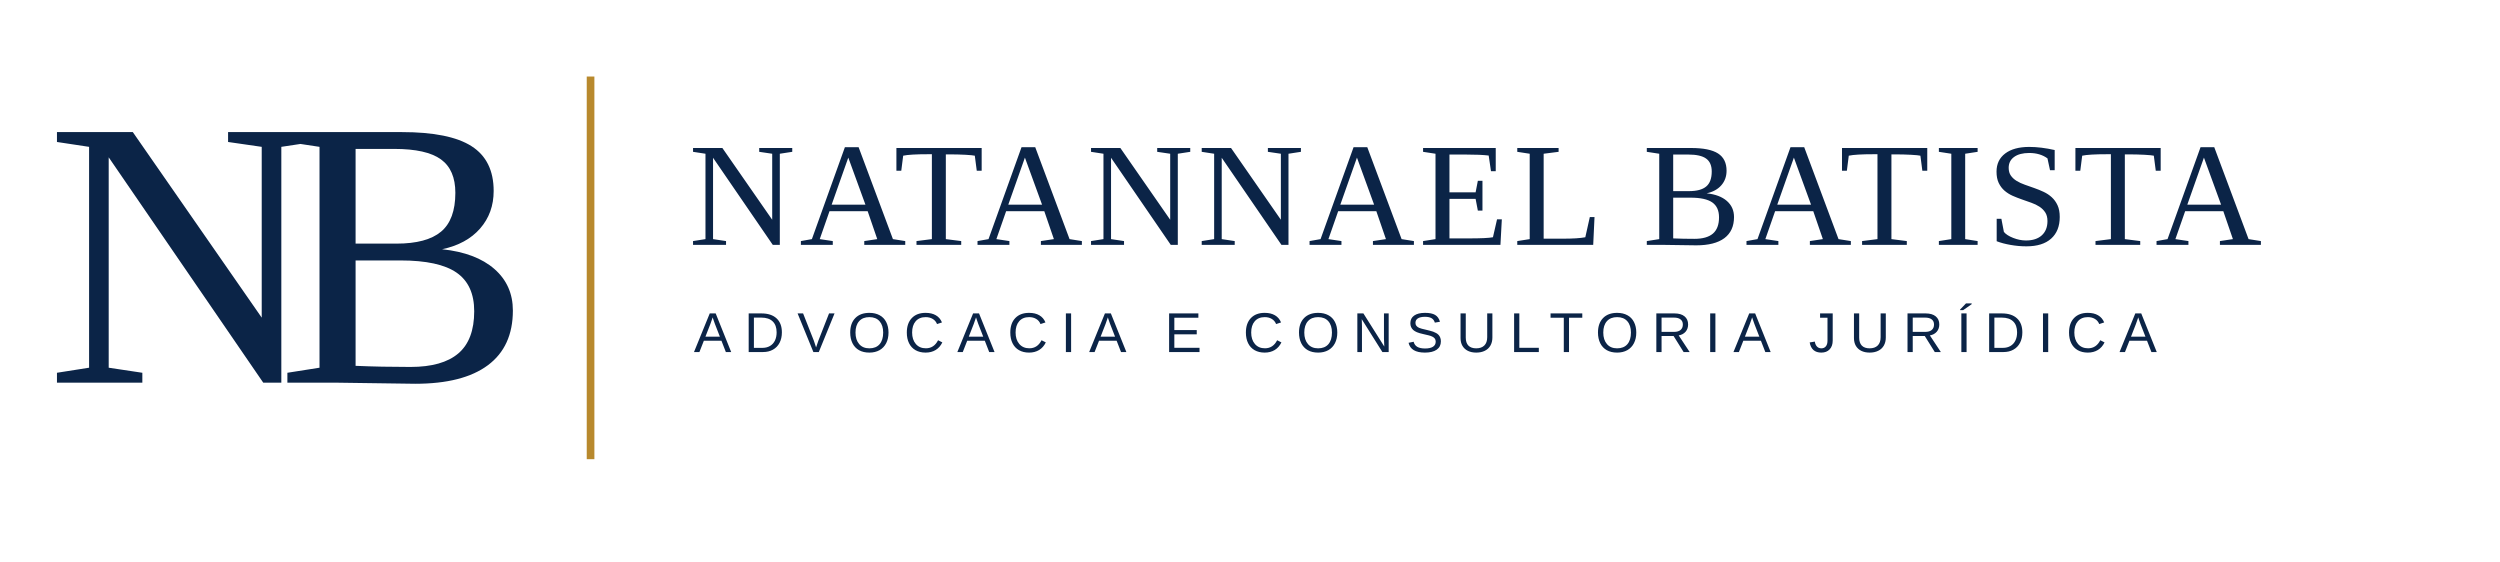
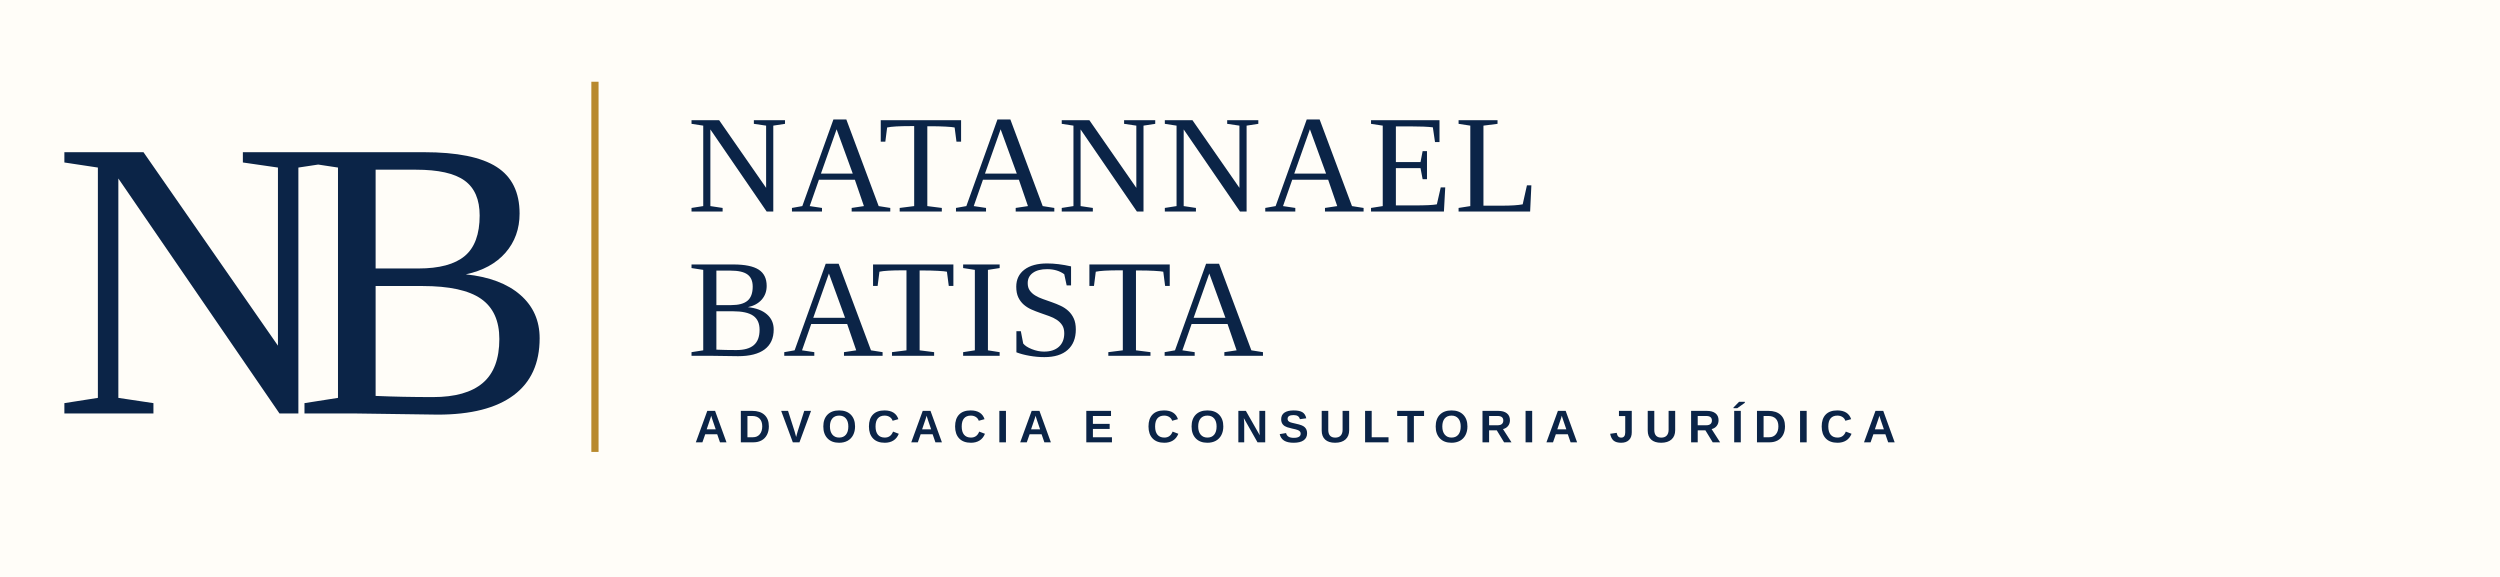
- <svg xmlns="http://www.w3.org/2000/svg" viewBox="0 0 980 220" role="img" aria-labelledby="title desc">
-   <rect width="980" height="220" fill="none" />
-   <text x="18" y="150" font-family="Georgia, 'Times New Roman', serif" font-size="150" fill="#0B2447" letter-spacing="-18">NB</text>
-   <rect x="230" y="30" width="3" height="150" fill="#B8892D" />
-   <text x="270" y="96" font-family="Georgia, 'Times New Roman', serif" font-size="58" fill="#0B2447" letter-spacing="1.5">NATANNAEL BATISTA</text>
-   <text x="272" y="138" font-family="Arial, Helvetica, sans-serif" font-size="22" fill="#0B2447" letter-spacing="5">ADVOCACIA E CONSULTORIA JURÍDICA</text>
+ <svg xmlns="http://www.w3.org/2000/svg" viewBox="0 0 1040 240" role="img" aria-labelledby="title desc">
+   <rect width="1040" height="240" fill="#FFFDF8" />
+   <g fill="#0B2447">
+     <text x="22" y="172" font-family="Georgia, 'Times New Roman', serif" font-size="166" letter-spacing="-20">NB</text>
+     <text x="286" y="88" font-family="Georgia, 'Times New Roman', serif" font-size="58" letter-spacing="1">NATANNAEL</text>
+     <text x="286" y="148" font-family="Georgia, 'Times New Roman', serif" font-size="58" letter-spacing="1">BATISTA</text>
+     <text x="289" y="184" font-family="Arial, Helvetica, sans-serif" font-size="19" font-weight="700" letter-spacing="4.2">ADVOCACIA E CONSULTORIA JURÍDICA</text>
+   </g>
+   <rect x="246" y="34" width="3" height="154" fill="#B8892D" />
</svg>
